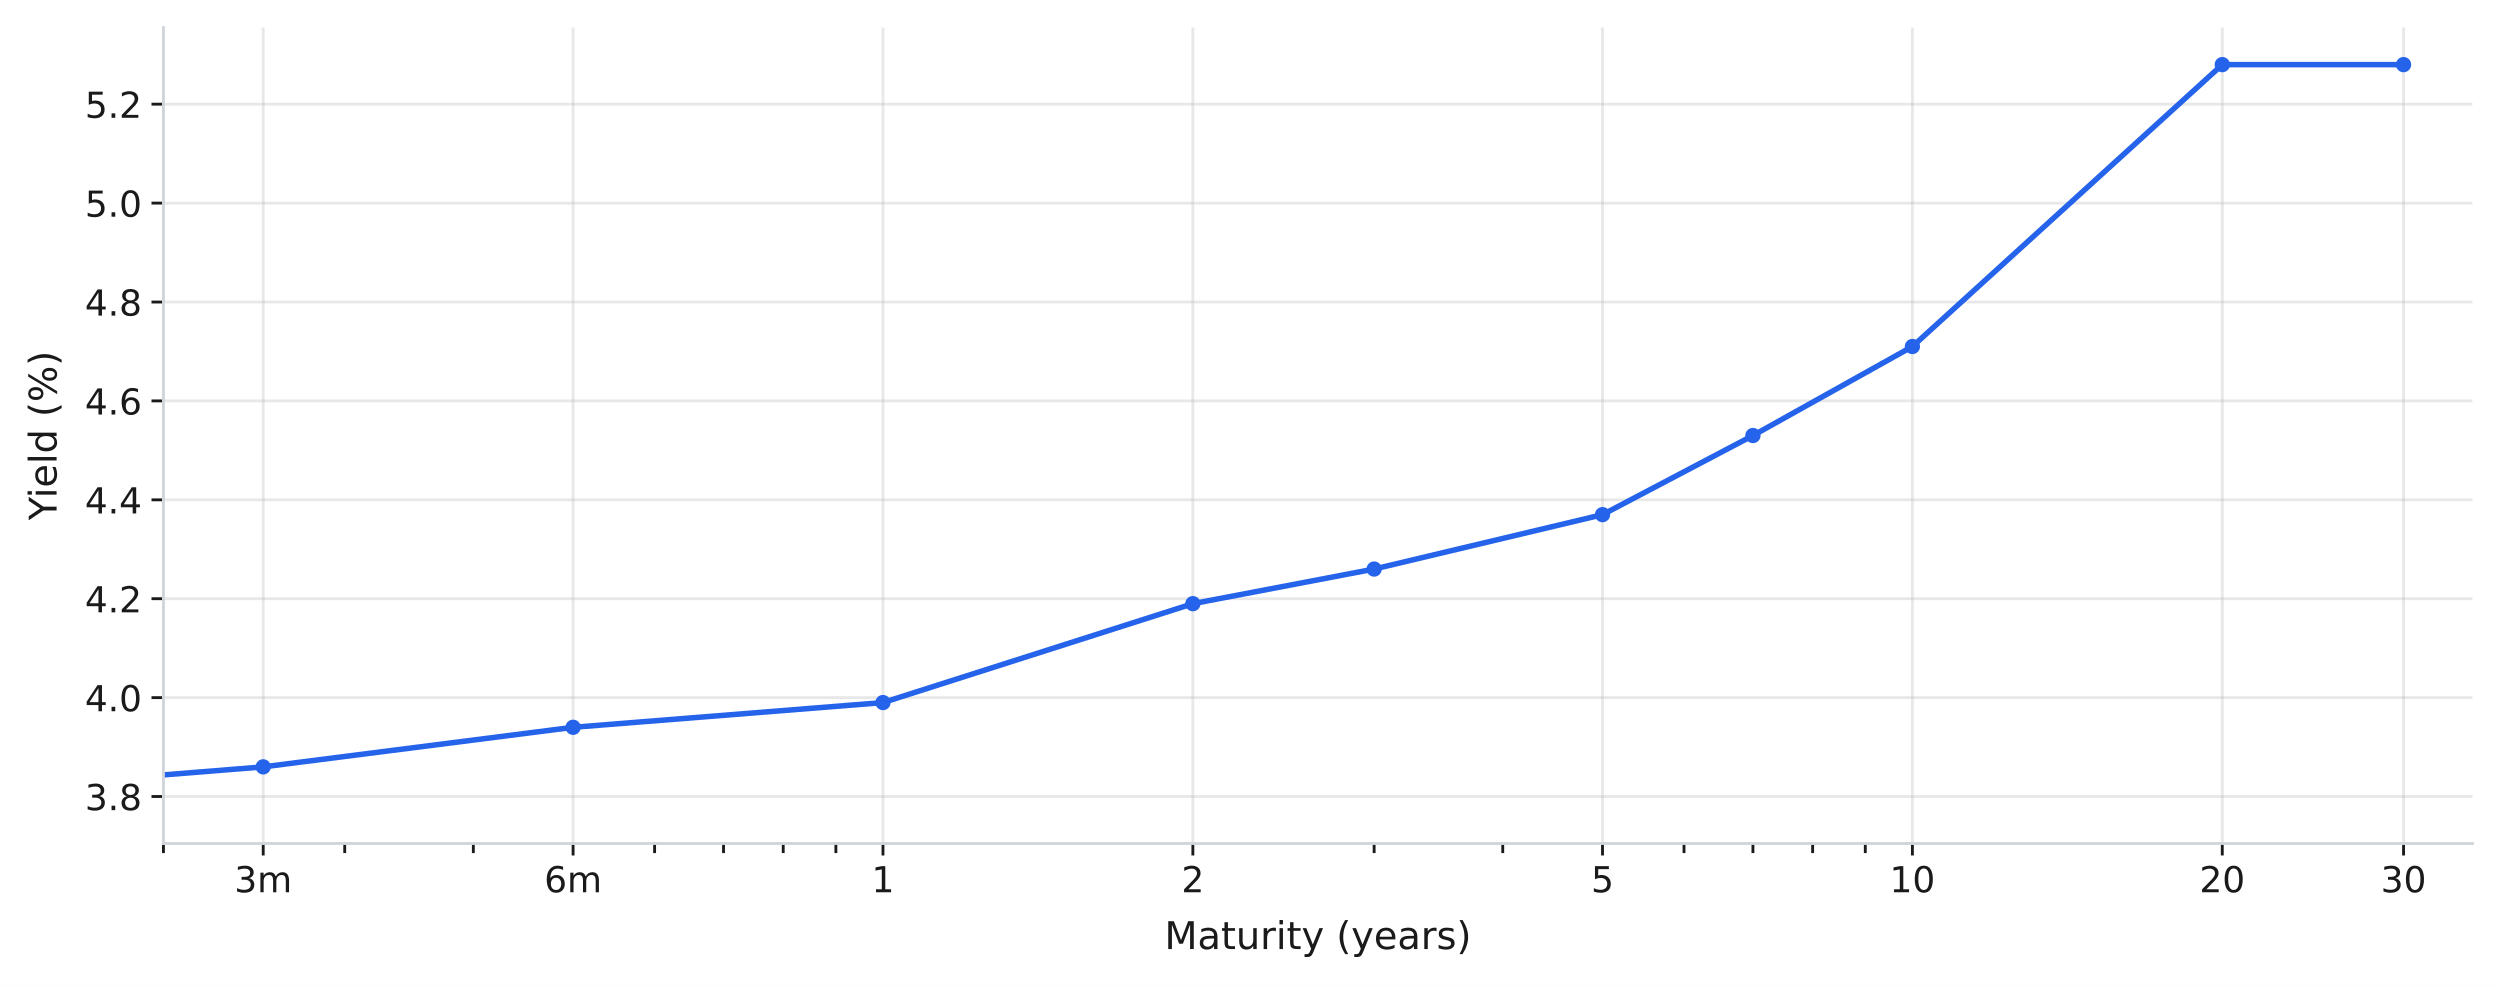
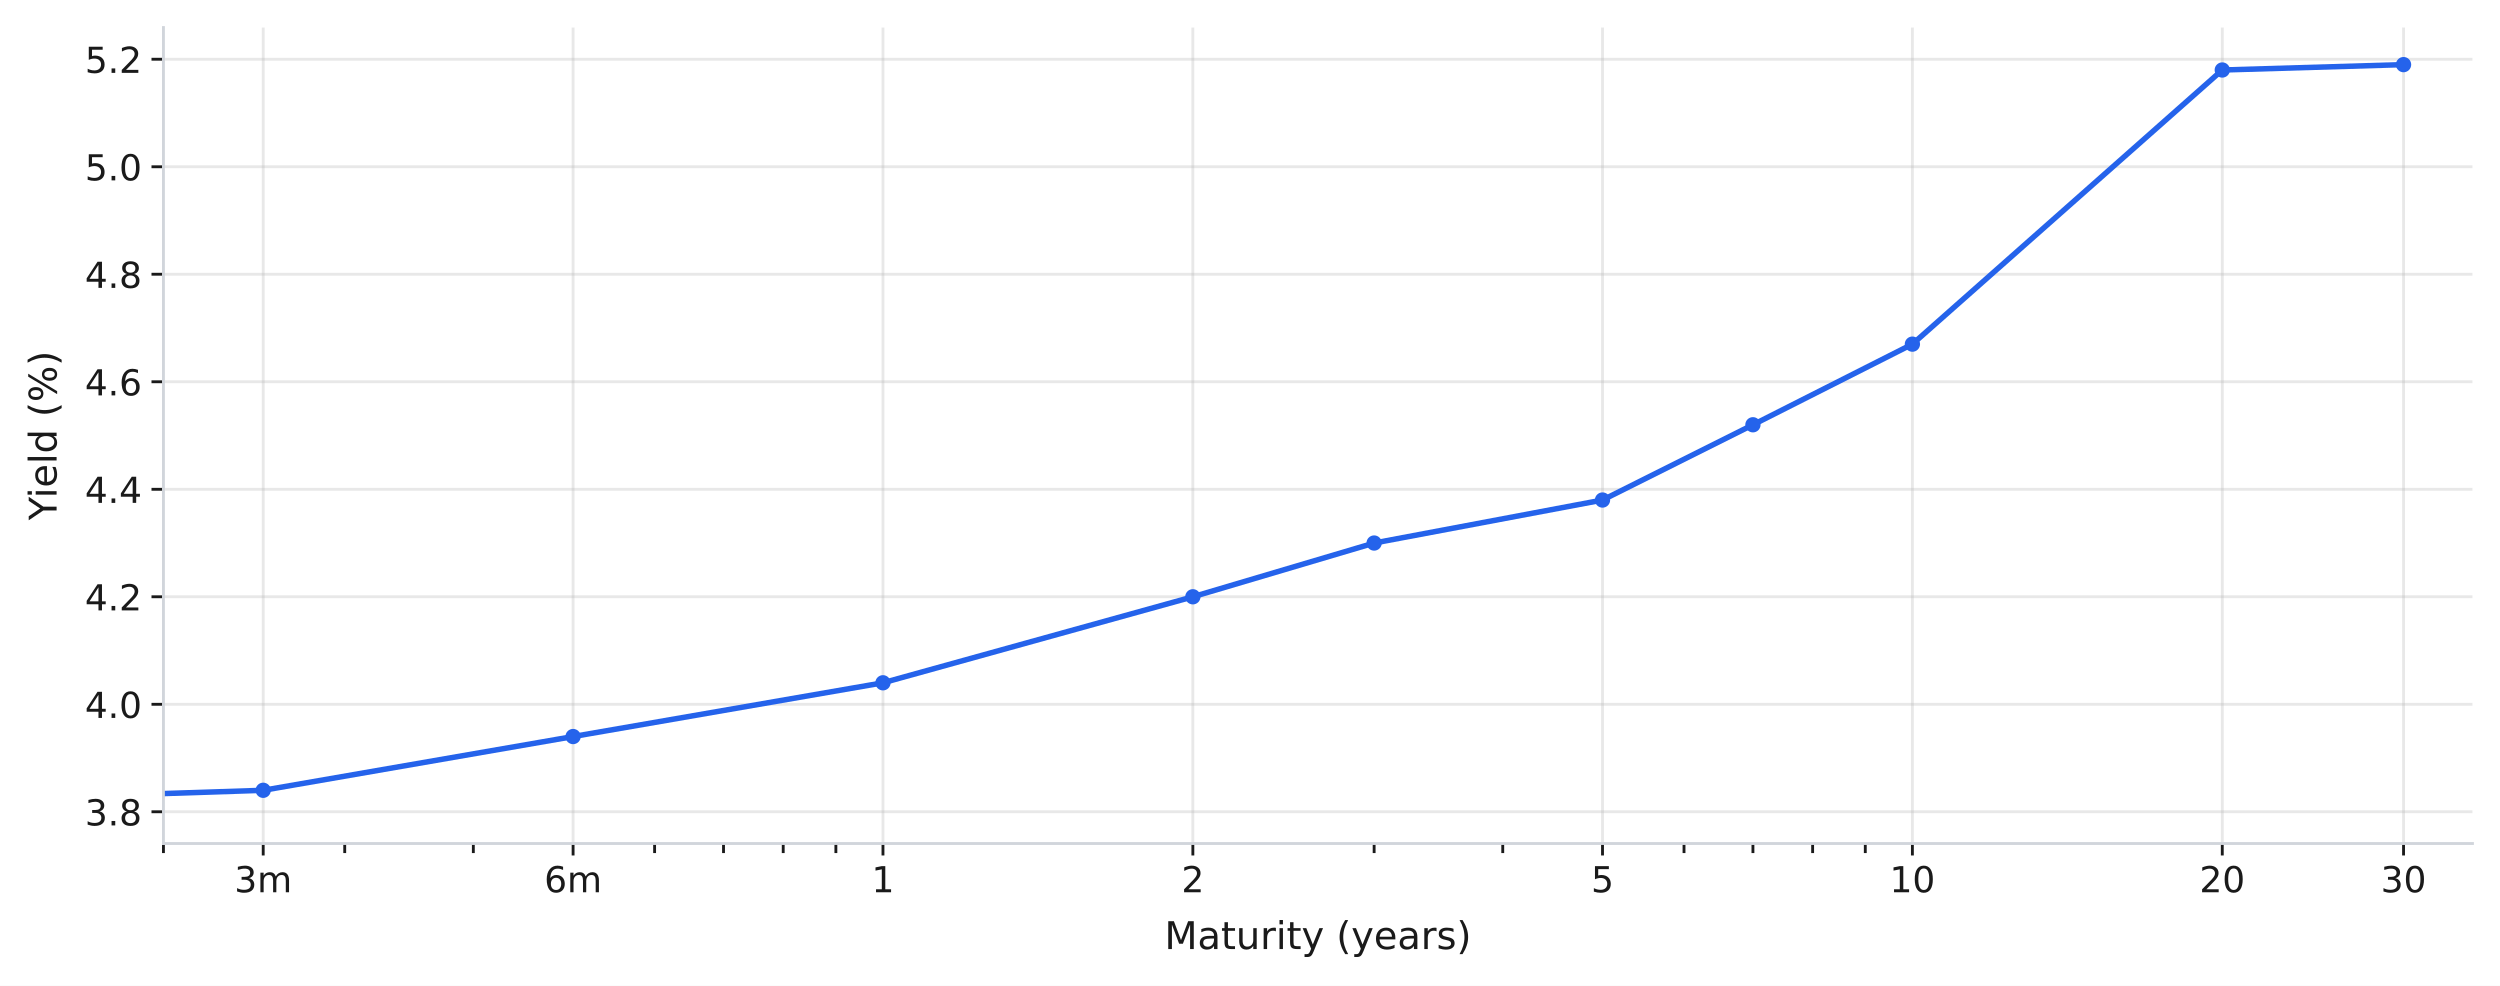
<svg xmlns="http://www.w3.org/2000/svg" xmlns:xlink="http://www.w3.org/1999/xlink" width="522.926pt" height="206.199pt" viewBox="0 0 522.926 206.199" version="1.1">
  <defs>
    <style type="text/css">*{stroke-linejoin: round; stroke-linecap: butt}</style>
  </defs>
  <g id="figure_1">
    <g id="patch_1">
      <path d="M 0 206.199  L 522.926 206.199  L 522.926 0  L 0 0  z " style="fill: #ffffff" />
    </g>
    <g id="axes_1">
      <g id="patch_2">
        <path d="M 34.188 176.438  L 517.166 176.438  L 517.166 5.76  L 34.188 5.76  z " style="fill: #ffffff" />
      </g>
      <g id="matplotlib.axis_1">
        <g id="xtick_1">
          <g id="line2d_1">
-             <path d="M 55.055 176.438  L 55.055 5.76  " clip-path="url(#p749caf8a1c)" style="fill: none; stroke: #b0b0b0; stroke-opacity: 0.3; stroke-width: 0.6; stroke-linecap: square" />
+             <path d="M 55.055 176.438  L 55.055 5.76  " clip-path="url(#p27bd9c1f1d)" style="fill: none; stroke: #b0b0b0; stroke-opacity: 0.3; stroke-width: 0.6; stroke-linecap: square" />
          </g>
          <g id="line2d_2">
            <defs>
-               <path id="m17a0928fdc" d="M 0 0  L 0 2.5  " style="stroke: #1a1a1a; stroke-width: 0.6" />
+               <path id="mdf5db1ceed" d="M 0 0  L 0 2.5  " style="stroke: #1a1a1a; stroke-width: 0.6" />
            </defs>
            <g>
-               <use xlink:href="#m17a0928fdc" x="55.055" y="176.438" style="fill: #1a1a1a; stroke: #1a1a1a; stroke-width: 0.6" />
+               <use xlink:href="#mdf5db1ceed" x="55.055" y="176.438" style="fill: #1a1a1a; stroke: #1a1a1a; stroke-width: 0.6" />
            </g>
          </g>
          <g id="text_1">
            <g style="fill: #1a1a1a" transform="translate(49.01627 186.6364) scale(0.075 -0.075)">
              <defs>
                <path id="DejaVuSans-16" d="M 2597 2516  Q 3050 2419 3304 2112  Q 3559 1806 3559 1356  Q 3559 666 3084 287  Q 2609 -91 1734 -91  Q 1441 -91 1130 -33  Q 819 25 488 141  L 488 750  Q 750 597 1062 519  Q 1375 441 1716 441  Q 2309 441 2620 675  Q 2931 909 2931 1356  Q 2931 1769 2642 2001  Q 2353 2234 1838 2234  L 1294 2234  L 1294 2753  L 1863 2753  Q 2328 2753 2575 2939  Q 2822 3125 2822 3475  Q 2822 3834 2567 4026  Q 2313 4219 1838 4219  Q 1578 4219 1281 4162  Q 984 4106 628 3988  L 628 4550  Q 988 4650 1302 4700  Q 1616 4750 1894 4750  Q 2613 4750 3031 4423  Q 3450 4097 3450 3541  Q 3450 3153 3228 2886  Q 3006 2619 2597 2516  z " transform="scale(0.015625)" />
                <path id="DejaVuSans-50" d="M 3328 2828  Q 3544 3216 3844 3400  Q 4144 3584 4550 3584  Q 5097 3584 5394 3201  Q 5691 2819 5691 2113  L 5691 0  L 5113 0  L 5113 2094  Q 5113 2597 4934 2840  Q 4756 3084 4391 3084  Q 3944 3084 3684 2787  Q 3425 2491 3425 1978  L 3425 0  L 2847 0  L 2847 2094  Q 2847 2600 2669 2842  Q 2491 3084 2119 3084  Q 1678 3084 1418 2786  Q 1159 2488 1159 1978  L 1159 0  L 581 0  L 581 3500  L 1159 3500  L 1159 2956  Q 1356 3278 1631 3431  Q 1906 3584 2284 3584  Q 2666 3584 2933 3390  Q 3200 3197 3328 2828  z " transform="scale(0.015625)" />
              </defs>
              <use xlink:href="#DejaVuSans-16" />
              <use xlink:href="#DejaVuSans-50" transform="translate(63.625 0)" />
            </g>
          </g>
        </g>
        <g id="xtick_2">
          <g id="line2d_3">
-             <path d="M 119.874 176.438  L 119.874 5.76  " clip-path="url(#p749caf8a1c)" style="fill: none; stroke: #b0b0b0; stroke-opacity: 0.3; stroke-width: 0.6; stroke-linecap: square" />
+             <path d="M 119.874 176.438  L 119.874 5.76  " clip-path="url(#p27bd9c1f1d)" style="fill: none; stroke: #b0b0b0; stroke-opacity: 0.3; stroke-width: 0.6; stroke-linecap: square" />
          </g>
          <g id="line2d_4">
            <g>
-               <use xlink:href="#m17a0928fdc" x="119.874" y="176.438" style="fill: #1a1a1a; stroke: #1a1a1a; stroke-width: 0.6" />
+               <use xlink:href="#mdf5db1ceed" x="119.874" y="176.438" style="fill: #1a1a1a; stroke: #1a1a1a; stroke-width: 0.6" />
            </g>
          </g>
          <g id="text_2">
            <g style="fill: #1a1a1a" transform="translate(113.835 186.6364) scale(0.075 -0.075)">
              <defs>
                <path id="DejaVuSans-19" d="M 2113 2584  Q 1688 2584 1439 2293  Q 1191 2003 1191 1497  Q 1191 994 1439 701  Q 1688 409 2113 409  Q 2538 409 2786 701  Q 3034 994 3034 1497  Q 3034 2003 2786 2293  Q 2538 2584 2113 2584  z M 3366 4563  L 3366 3988  Q 3128 4100 2886 4159  Q 2644 4219 2406 4219  Q 1781 4219 1451 3797  Q 1122 3375 1075 2522  Q 1259 2794 1537 2939  Q 1816 3084 2150 3084  Q 2853 3084 3261 2657  Q 3669 2231 3669 1497  Q 3669 778 3244 343  Q 2819 -91 2113 -91  Q 1303 -91 875 529  Q 447 1150 447 2328  Q 447 3434 972 4092  Q 1497 4750 2381 4750  Q 2619 4750 2861 4703  Q 3103 4656 3366 4563  z " transform="scale(0.015625)" />
              </defs>
              <use xlink:href="#DejaVuSans-19" />
              <use xlink:href="#DejaVuSans-50" transform="translate(63.625 0)" />
            </g>
          </g>
        </g>
        <g id="xtick_3">
          <g id="line2d_5">
-             <path d="M 184.692 176.438  L 184.692 5.76  " clip-path="url(#p749caf8a1c)" style="fill: none; stroke: #b0b0b0; stroke-opacity: 0.3; stroke-width: 0.6; stroke-linecap: square" />
+             <path d="M 184.692 176.438  L 184.692 5.76  " clip-path="url(#p27bd9c1f1d)" style="fill: none; stroke: #b0b0b0; stroke-opacity: 0.3; stroke-width: 0.6; stroke-linecap: square" />
          </g>
          <g id="line2d_6">
            <g>
-               <use xlink:href="#m17a0928fdc" x="184.692" y="176.438" style="fill: #1a1a1a; stroke: #1a1a1a; stroke-width: 0.6" />
+               <use xlink:href="#mdf5db1ceed" x="184.692" y="176.438" style="fill: #1a1a1a; stroke: #1a1a1a; stroke-width: 0.6" />
            </g>
          </g>
          <g id="text_3">
            <g style="fill: #1a1a1a" transform="translate(182.3065 186.6364) scale(0.075 -0.075)">
              <defs>
                <path id="DejaVuSans-14" d="M 794 531  L 1825 531  L 1825 4091  L 703 3866  L 703 4441  L 1819 4666  L 2450 4666  L 2450 531  L 3481 531  L 3481 0  L 794 0  L 794 531  z " transform="scale(0.015625)" />
              </defs>
              <use xlink:href="#DejaVuSans-14" />
            </g>
          </g>
        </g>
        <g id="xtick_4">
          <g id="line2d_7">
-             <path d="M 249.511 176.438  L 249.511 5.76  " clip-path="url(#p749caf8a1c)" style="fill: none; stroke: #b0b0b0; stroke-opacity: 0.3; stroke-width: 0.6; stroke-linecap: square" />
+             <path d="M 249.511 176.438  L 249.511 5.76  " clip-path="url(#p27bd9c1f1d)" style="fill: none; stroke: #b0b0b0; stroke-opacity: 0.3; stroke-width: 0.6; stroke-linecap: square" />
          </g>
          <g id="line2d_8">
            <g>
-               <use xlink:href="#m17a0928fdc" x="249.511" y="176.438" style="fill: #1a1a1a; stroke: #1a1a1a; stroke-width: 0.6" />
+               <use xlink:href="#mdf5db1ceed" x="249.511" y="176.438" style="fill: #1a1a1a; stroke: #1a1a1a; stroke-width: 0.6" />
            </g>
          </g>
          <g id="text_4">
            <g style="fill: #1a1a1a" transform="translate(247.1252 186.6364) scale(0.075 -0.075)">
              <defs>
                <path id="DejaVuSans-15" d="M 1228 531  L 3431 531  L 3431 0  L 469 0  L 469 531  Q 828 903 1448 1529  Q 2069 2156 2228 2338  Q 2531 2678 2651 2914  Q 2772 3150 2772 3378  Q 2772 3750 2511 3984  Q 2250 4219 1831 4219  Q 1534 4219 1204 4116  Q 875 4013 500 3803  L 500 4441  Q 881 4594 1212 4672  Q 1544 4750 1819 4750  Q 2544 4750 2975 4387  Q 3406 4025 3406 3419  Q 3406 3131 3298 2873  Q 3191 2616 2906 2266  Q 2828 2175 2409 1742  Q 1991 1309 1228 531  z " transform="scale(0.015625)" />
              </defs>
              <use xlink:href="#DejaVuSans-15" />
            </g>
          </g>
        </g>
        <g id="xtick_5">
          <g id="line2d_9">
-             <path d="M 335.197 176.438  L 335.197 5.76  " clip-path="url(#p749caf8a1c)" style="fill: none; stroke: #b0b0b0; stroke-opacity: 0.3; stroke-width: 0.6; stroke-linecap: square" />
+             <path d="M 335.197 176.438  L 335.197 5.76  " clip-path="url(#p27bd9c1f1d)" style="fill: none; stroke: #b0b0b0; stroke-opacity: 0.3; stroke-width: 0.6; stroke-linecap: square" />
          </g>
          <g id="line2d_10">
            <g>
-               <use xlink:href="#m17a0928fdc" x="335.197" y="176.438" style="fill: #1a1a1a; stroke: #1a1a1a; stroke-width: 0.6" />
+               <use xlink:href="#mdf5db1ceed" x="335.197" y="176.438" style="fill: #1a1a1a; stroke: #1a1a1a; stroke-width: 0.6" />
            </g>
          </g>
          <g id="text_5">
            <g style="fill: #1a1a1a" transform="translate(332.8109 186.6364) scale(0.075 -0.075)">
              <defs>
                <path id="DejaVuSans-18" d="M 691 4666  L 3169 4666  L 3169 4134  L 1269 4134  L 1269 2991  Q 1406 3038 1543 3061  Q 1681 3084 1819 3084  Q 2600 3084 3056 2656  Q 3513 2228 3513 1497  Q 3513 744 3044 326  Q 2575 -91 1722 -91  Q 1428 -91 1123 -41  Q 819 9 494 109  L 494 744  Q 775 591 1075 516  Q 1375 441 1709 441  Q 2250 441 2565 725  Q 2881 1009 2881 1497  Q 2881 1984 2565 2268  Q 2250 2553 1709 2553  Q 1456 2553 1204 2497  Q 953 2441 691 2322  L 691 4666  z " transform="scale(0.015625)" />
              </defs>
              <use xlink:href="#DejaVuSans-18" />
            </g>
          </g>
        </g>
        <g id="xtick_6">
          <g id="line2d_11">
-             <path d="M 400.016 176.438  L 400.016 5.76  " clip-path="url(#p749caf8a1c)" style="fill: none; stroke: #b0b0b0; stroke-opacity: 0.3; stroke-width: 0.6; stroke-linecap: square" />
+             <path d="M 400.016 176.438  L 400.016 5.76  " clip-path="url(#p27bd9c1f1d)" style="fill: none; stroke: #b0b0b0; stroke-opacity: 0.3; stroke-width: 0.6; stroke-linecap: square" />
          </g>
          <g id="line2d_12">
            <g>
-               <use xlink:href="#m17a0928fdc" x="400.016" y="176.438" style="fill: #1a1a1a; stroke: #1a1a1a; stroke-width: 0.6" />
+               <use xlink:href="#mdf5db1ceed" x="400.016" y="176.438" style="fill: #1a1a1a; stroke: #1a1a1a; stroke-width: 0.6" />
            </g>
          </g>
          <g id="text_6">
            <g style="fill: #1a1a1a" transform="translate(395.2437 186.6364) scale(0.075 -0.075)">
              <defs>
                <path id="DejaVuSans-13" d="M 2034 4250  Q 1547 4250 1301 3770  Q 1056 3291 1056 2328  Q 1056 1369 1301 889  Q 1547 409 2034 409  Q 2525 409 2770 889  Q 3016 1369 3016 2328  Q 3016 3291 2770 3770  Q 2525 4250 2034 4250  z M 2034 4750  Q 2819 4750 3233 4129  Q 3647 3509 3647 2328  Q 3647 1150 3233 529  Q 2819 -91 2034 -91  Q 1250 -91 836 529  Q 422 1150 422 2328  Q 422 3509 836 4129  Q 1250 4750 2034 4750  z " transform="scale(0.015625)" />
              </defs>
              <use xlink:href="#DejaVuSans-14" />
              <use xlink:href="#DejaVuSans-13" transform="translate(63.625 0)" />
            </g>
          </g>
        </g>
        <g id="xtick_7">
          <g id="line2d_13">
-             <path d="M 464.834 176.438  L 464.834 5.76  " clip-path="url(#p749caf8a1c)" style="fill: none; stroke: #b0b0b0; stroke-opacity: 0.3; stroke-width: 0.6; stroke-linecap: square" />
+             <path d="M 464.834 176.438  L 464.834 5.76  " clip-path="url(#p27bd9c1f1d)" style="fill: none; stroke: #b0b0b0; stroke-opacity: 0.3; stroke-width: 0.6; stroke-linecap: square" />
          </g>
          <g id="line2d_14">
            <g>
-               <use xlink:href="#m17a0928fdc" x="464.834" y="176.438" style="fill: #1a1a1a; stroke: #1a1a1a; stroke-width: 0.6" />
+               <use xlink:href="#mdf5db1ceed" x="464.834" y="176.438" style="fill: #1a1a1a; stroke: #1a1a1a; stroke-width: 0.6" />
            </g>
          </g>
          <g id="text_7">
            <g style="fill: #1a1a1a" transform="translate(460.0625 186.6364) scale(0.075 -0.075)">
              <use xlink:href="#DejaVuSans-15" />
              <use xlink:href="#DejaVuSans-13" transform="translate(63.625 0)" />
            </g>
          </g>
        </g>
        <g id="xtick_8">
          <g id="line2d_15">
-             <path d="M 502.751 176.438  L 502.751 5.76  " clip-path="url(#p749caf8a1c)" style="fill: none; stroke: #b0b0b0; stroke-opacity: 0.3; stroke-width: 0.6; stroke-linecap: square" />
+             <path d="M 502.751 176.438  L 502.751 5.76  " clip-path="url(#p27bd9c1f1d)" style="fill: none; stroke: #b0b0b0; stroke-opacity: 0.3; stroke-width: 0.6; stroke-linecap: square" />
          </g>
          <g id="line2d_16">
            <g>
-               <use xlink:href="#m17a0928fdc" x="502.751" y="176.438" style="fill: #1a1a1a; stroke: #1a1a1a; stroke-width: 0.6" />
+               <use xlink:href="#mdf5db1ceed" x="502.751" y="176.438" style="fill: #1a1a1a; stroke: #1a1a1a; stroke-width: 0.6" />
            </g>
          </g>
          <g id="text_8">
            <g style="fill: #1a1a1a" transform="translate(497.979 186.6364) scale(0.075 -0.075)">
              <use xlink:href="#DejaVuSans-16" />
              <use xlink:href="#DejaVuSans-13" transform="translate(63.625 0)" />
            </g>
          </g>
        </g>
        <g id="xtick_9">
          <g id="line2d_17">
            <defs>
-               <path id="mf9fda6454c" d="M 0 0  L 0 2  " style="stroke: #1a1a1a; stroke-width: 0.6" />
+               <path id="me70cdcf458" d="M 0 0  L 0 2  " style="stroke: #1a1a1a; stroke-width: 0.6" />
            </defs>
            <g>
-               <use xlink:href="#mf9fda6454c" x="34.188" y="176.438" style="fill: #1a1a1a; stroke: #1a1a1a; stroke-width: 0.6" />
+               <use xlink:href="#me70cdcf458" x="34.188" y="176.438" style="fill: #1a1a1a; stroke: #1a1a1a; stroke-width: 0.6" />
            </g>
          </g>
        </g>
        <g id="xtick_10">
          <g id="line2d_18">
            <g>
-               <use xlink:href="#mf9fda6454c" x="72.105" y="176.438" style="fill: #1a1a1a; stroke: #1a1a1a; stroke-width: 0.6" />
+               <use xlink:href="#me70cdcf458" x="72.105" y="176.438" style="fill: #1a1a1a; stroke: #1a1a1a; stroke-width: 0.6" />
            </g>
          </g>
        </g>
        <g id="xtick_11">
          <g id="line2d_19">
            <g>
-               <use xlink:href="#mf9fda6454c" x="99.007" y="176.438" style="fill: #1a1a1a; stroke: #1a1a1a; stroke-width: 0.6" />
+               <use xlink:href="#me70cdcf458" x="99.007" y="176.438" style="fill: #1a1a1a; stroke: #1a1a1a; stroke-width: 0.6" />
            </g>
          </g>
        </g>
        <g id="xtick_12">
          <g id="line2d_20">
            <g>
-               <use xlink:href="#mf9fda6454c" x="136.923" y="176.438" style="fill: #1a1a1a; stroke: #1a1a1a; stroke-width: 0.6" />
+               <use xlink:href="#me70cdcf458" x="136.923" y="176.438" style="fill: #1a1a1a; stroke: #1a1a1a; stroke-width: 0.6" />
            </g>
          </g>
        </g>
        <g id="xtick_13">
          <g id="line2d_21">
            <g>
-               <use xlink:href="#mf9fda6454c" x="151.338" y="176.438" style="fill: #1a1a1a; stroke: #1a1a1a; stroke-width: 0.6" />
+               <use xlink:href="#me70cdcf458" x="151.338" y="176.438" style="fill: #1a1a1a; stroke: #1a1a1a; stroke-width: 0.6" />
            </g>
          </g>
        </g>
        <g id="xtick_14">
          <g id="line2d_22">
            <g>
-               <use xlink:href="#mf9fda6454c" x="163.825" y="176.438" style="fill: #1a1a1a; stroke: #1a1a1a; stroke-width: 0.6" />
+               <use xlink:href="#me70cdcf458" x="163.825" y="176.438" style="fill: #1a1a1a; stroke: #1a1a1a; stroke-width: 0.6" />
            </g>
          </g>
        </g>
        <g id="xtick_15">
          <g id="line2d_23">
            <g>
-               <use xlink:href="#mf9fda6454c" x="174.84" y="176.438" style="fill: #1a1a1a; stroke: #1a1a1a; stroke-width: 0.6" />
+               <use xlink:href="#me70cdcf458" x="174.84" y="176.438" style="fill: #1a1a1a; stroke: #1a1a1a; stroke-width: 0.6" />
            </g>
          </g>
        </g>
        <g id="xtick_16">
          <g id="line2d_24">
            <g>
-               <use xlink:href="#mf9fda6454c" x="287.428" y="176.438" style="fill: #1a1a1a; stroke: #1a1a1a; stroke-width: 0.6" />
+               <use xlink:href="#me70cdcf458" x="287.428" y="176.438" style="fill: #1a1a1a; stroke: #1a1a1a; stroke-width: 0.6" />
            </g>
          </g>
        </g>
        <g id="xtick_17">
          <g id="line2d_25">
            <g>
-               <use xlink:href="#mf9fda6454c" x="314.33" y="176.438" style="fill: #1a1a1a; stroke: #1a1a1a; stroke-width: 0.6" />
+               <use xlink:href="#me70cdcf458" x="314.33" y="176.438" style="fill: #1a1a1a; stroke: #1a1a1a; stroke-width: 0.6" />
            </g>
          </g>
        </g>
        <g id="xtick_18">
          <g id="line2d_26">
            <g>
-               <use xlink:href="#mf9fda6454c" x="352.246" y="176.438" style="fill: #1a1a1a; stroke: #1a1a1a; stroke-width: 0.6" />
+               <use xlink:href="#me70cdcf458" x="352.246" y="176.438" style="fill: #1a1a1a; stroke: #1a1a1a; stroke-width: 0.6" />
            </g>
          </g>
        </g>
        <g id="xtick_19">
          <g id="line2d_27">
            <g>
-               <use xlink:href="#mf9fda6454c" x="366.662" y="176.438" style="fill: #1a1a1a; stroke: #1a1a1a; stroke-width: 0.6" />
+               <use xlink:href="#me70cdcf458" x="366.662" y="176.438" style="fill: #1a1a1a; stroke: #1a1a1a; stroke-width: 0.6" />
            </g>
          </g>
        </g>
        <g id="xtick_20">
          <g id="line2d_28">
            <g>
-               <use xlink:href="#mf9fda6454c" x="379.149" y="176.438" style="fill: #1a1a1a; stroke: #1a1a1a; stroke-width: 0.6" />
+               <use xlink:href="#me70cdcf458" x="379.149" y="176.438" style="fill: #1a1a1a; stroke: #1a1a1a; stroke-width: 0.6" />
            </g>
          </g>
        </g>
        <g id="xtick_21">
          <g id="line2d_29">
            <g>
-               <use xlink:href="#mf9fda6454c" x="390.163" y="176.438" style="fill: #1a1a1a; stroke: #1a1a1a; stroke-width: 0.6" />
+               <use xlink:href="#me70cdcf458" x="390.163" y="176.438" style="fill: #1a1a1a; stroke: #1a1a1a; stroke-width: 0.6" />
            </g>
          </g>
        </g>
        <g id="text_9">
          <g style="fill: #1a1a1a" transform="translate(243.5795 198.5169) scale(0.08 -0.08)">
            <defs>
              <path id="DejaVuSans-30" d="M 628 4666  L 1569 4666  L 2759 1491  L 3956 4666  L 4897 4666  L 4897 0  L 4281 0  L 4281 4097  L 3078 897  L 2444 897  L 1241 4097  L 1241 0  L 628 0  L 628 4666  z " transform="scale(0.015625)" />
              <path id="DejaVuSans-44" d="M 2194 1759  Q 1497 1759 1228 1600  Q 959 1441 959 1056  Q 959 750 1161 570  Q 1363 391 1709 391  Q 2188 391 2477 730  Q 2766 1069 2766 1631  L 2766 1759  L 2194 1759  z M 3341 1997  L 3341 0  L 2766 0  L 2766 531  Q 2569 213 2275 61  Q 1981 -91 1556 -91  Q 1019 -91 701 211  Q 384 513 384 1019  Q 384 1609 779 1909  Q 1175 2209 1959 2209  L 2766 2209  L 2766 2266  Q 2766 2663 2505 2880  Q 2244 3097 1772 3097  Q 1472 3097 1187 3025  Q 903 2953 641 2809  L 641 3341  Q 956 3463 1253 3523  Q 1550 3584 1831 3584  Q 2591 3584 2966 3190  Q 3341 2797 3341 1997  z " transform="scale(0.015625)" />
              <path id="DejaVuSans-57" d="M 1172 4494  L 1172 3500  L 2356 3500  L 2356 3053  L 1172 3053  L 1172 1153  Q 1172 725 1289 603  Q 1406 481 1766 481  L 2356 481  L 2356 0  L 1766 0  Q 1100 0 847 248  Q 594 497 594 1153  L 594 3053  L 172 3053  L 172 3500  L 594 3500  L 594 4494  L 1172 4494  z " transform="scale(0.015625)" />
              <path id="DejaVuSans-58" d="M 544 1381  L 544 3500  L 1119 3500  L 1119 1403  Q 1119 906 1312 657  Q 1506 409 1894 409  Q 2359 409 2629 706  Q 2900 1003 2900 1516  L 2900 3500  L 3475 3500  L 3475 0  L 2900 0  L 2900 538  Q 2691 219 2414 64  Q 2138 -91 1772 -91  Q 1169 -91 856 284  Q 544 659 544 1381  z M 1991 3584  L 1991 3584  z " transform="scale(0.015625)" />
              <path id="DejaVuSans-55" d="M 2631 2963  Q 2534 3019 2420 3045  Q 2306 3072 2169 3072  Q 1681 3072 1420 2755  Q 1159 2438 1159 1844  L 1159 0  L 581 0  L 581 3500  L 1159 3500  L 1159 2956  Q 1341 3275 1631 3429  Q 1922 3584 2338 3584  Q 2397 3584 2469 3576  Q 2541 3569 2628 3553  L 2631 2963  z " transform="scale(0.015625)" />
              <path id="DejaVuSans-4c" d="M 603 3500  L 1178 3500  L 1178 0  L 603 0  L 603 3500  z M 603 4863  L 1178 4863  L 1178 4134  L 603 4134  L 603 4863  z " transform="scale(0.015625)" />
              <path id="DejaVuSans-5c" d="M 2059 -325  Q 1816 -950 1584 -1140  Q 1353 -1331 966 -1331  L 506 -1331  L 506 -850  L 844 -850  Q 1081 -850 1212 -737  Q 1344 -625 1503 -206  L 1606 56  L 191 3500  L 800 3500  L 1894 763  L 2988 3500  L 3597 3500  L 2059 -325  z " transform="scale(0.015625)" />
              <path id="DejaVuSans-3" transform="scale(0.015625)" />
              <path id="DejaVuSans-b" d="M 1984 4856  Q 1566 4138 1362 3434  Q 1159 2731 1159 2009  Q 1159 1288 1364 580  Q 1569 -128 1984 -844  L 1484 -844  Q 1016 -109 783 600  Q 550 1309 550 2009  Q 550 2706 781 3412  Q 1013 4119 1484 4856  L 1984 4856  z " transform="scale(0.015625)" />
              <path id="DejaVuSans-48" d="M 3597 1894  L 3597 1613  L 953 1613  Q 991 1019 1311 708  Q 1631 397 2203 397  Q 2534 397 2845 478  Q 3156 559 3463 722  L 3463 178  Q 3153 47 2828 -22  Q 2503 -91 2169 -91  Q 1331 -91 842 396  Q 353 884 353 1716  Q 353 2575 817 3079  Q 1281 3584 2069 3584  Q 2775 3584 3186 3129  Q 3597 2675 3597 1894  z M 3022 2063  Q 3016 2534 2758 2815  Q 2500 3097 2075 3097  Q 1594 3097 1305 2825  Q 1016 2553 972 2059  L 3022 2063  z " transform="scale(0.015625)" />
              <path id="DejaVuSans-56" d="M 2834 3397  L 2834 2853  Q 2591 2978 2328 3040  Q 2066 3103 1784 3103  Q 1356 3103 1142 2972  Q 928 2841 928 2578  Q 928 2378 1081 2264  Q 1234 2150 1697 2047  L 1894 2003  Q 2506 1872 2764 1633  Q 3022 1394 3022 966  Q 3022 478 2636 193  Q 2250 -91 1575 -91  Q 1294 -91 989 -36  Q 684 19 347 128  L 347 722  Q 666 556 975 473  Q 1284 391 1588 391  Q 1994 391 2212 530  Q 2431 669 2431 922  Q 2431 1156 2273 1281  Q 2116 1406 1581 1522  L 1381 1569  Q 847 1681 609 1914  Q 372 2147 372 2553  Q 372 3047 722 3315  Q 1072 3584 1716 3584  Q 2034 3584 2315 3537  Q 2597 3491 2834 3397  z " transform="scale(0.015625)" />
              <path id="DejaVuSans-c" d="M 513 4856  L 1013 4856  Q 1481 4119 1714 3412  Q 1947 2706 1947 2009  Q 1947 1309 1714 600  Q 1481 -109 1013 -844  L 513 -844  Q 928 -128 1133 580  Q 1338 1288 1338 2009  Q 1338 2731 1133 3434  Q 928 4138 513 4856  z " transform="scale(0.015625)" />
            </defs>
            <use xlink:href="#DejaVuSans-30" />
            <use xlink:href="#DejaVuSans-44" transform="translate(86.28125 0)" />
            <use xlink:href="#DejaVuSans-57" transform="translate(147.5625 0)" />
            <use xlink:href="#DejaVuSans-58" transform="translate(186.7656 0)" />
            <use xlink:href="#DejaVuSans-55" transform="translate(250.1406 0)" />
            <use xlink:href="#DejaVuSans-4c" transform="translate(291.25 0)" />
            <use xlink:href="#DejaVuSans-57" transform="translate(319.0312 0)" />
            <use xlink:href="#DejaVuSans-5c" transform="translate(358.2344 0)" />
            <use xlink:href="#DejaVuSans-3" transform="translate(417.4219 0)" />
            <use xlink:href="#DejaVuSans-b" transform="translate(449.2031 0)" />
            <use xlink:href="#DejaVuSans-5c" transform="translate(488.2188 0)" />
            <use xlink:href="#DejaVuSans-48" transform="translate(547.4062 0)" />
            <use xlink:href="#DejaVuSans-44" transform="translate(608.9375 0)" />
            <use xlink:href="#DejaVuSans-55" transform="translate(670.2188 0)" />
            <use xlink:href="#DejaVuSans-56" transform="translate(711.3281 0)" />
            <use xlink:href="#DejaVuSans-c" transform="translate(763.4219 0)" />
          </g>
        </g>
      </g>
      <g id="matplotlib.axis_2">
        <g id="ytick_1">
          <g id="line2d_30">
-             <path d="M 34.188 166.611  L 517.166 166.611  " clip-path="url(#p749caf8a1c)" style="fill: none; stroke: #b0b0b0; stroke-opacity: 0.3; stroke-width: 0.6; stroke-linecap: square" />
+             <path d="M 34.188 169.804  L 517.166 169.804  " clip-path="url(#p27bd9c1f1d)" style="fill: none; stroke: #b0b0b0; stroke-opacity: 0.3; stroke-width: 0.6; stroke-linecap: square" />
          </g>
          <g id="line2d_31">
            <defs>
-               <path id="mf2f06cf478" d="M 0 0  L -2.5 0  " style="stroke: #1a1a1a; stroke-width: 0.6" />
+               <path id="m779dc0b653" d="M 0 0  L -2.5 0  " style="stroke: #1a1a1a; stroke-width: 0.6" />
            </defs>
            <g>
-               <use xlink:href="#mf2f06cf478" x="34.188" y="166.611" style="fill: #1a1a1a; stroke: #1a1a1a; stroke-width: 0.6" />
+               <use xlink:href="#m779dc0b653" x="34.188" y="169.804" style="fill: #1a1a1a; stroke: #1a1a1a; stroke-width: 0.6" />
            </g>
          </g>
          <g id="text_10">
-             <g style="fill: #1a1a1a" transform="translate(17.76063 169.4603) scale(0.075 -0.075)">
+             <g style="fill: #1a1a1a" transform="translate(17.76063 172.6535) scale(0.075 -0.075)">
              <defs>
                <path id="DejaVuSans-11" d="M 684 794  L 1344 794  L 1344 0  L 684 0  L 684 794  z " transform="scale(0.015625)" />
                <path id="DejaVuSans-1b" d="M 2034 2216  Q 1584 2216 1326 1975  Q 1069 1734 1069 1313  Q 1069 891 1326 650  Q 1584 409 2034 409  Q 2484 409 2743 651  Q 3003 894 3003 1313  Q 3003 1734 2745 1975  Q 2488 2216 2034 2216  z M 1403 2484  Q 997 2584 770 2862  Q 544 3141 544 3541  Q 544 4100 942 4425  Q 1341 4750 2034 4750  Q 2731 4750 3128 4425  Q 3525 4100 3525 3541  Q 3525 3141 3298 2862  Q 3072 2584 2669 2484  Q 3125 2378 3379 2068  Q 3634 1759 3634 1313  Q 3634 634 3220 271  Q 2806 -91 2034 -91  Q 1263 -91 848 271  Q 434 634 434 1313  Q 434 1759 690 2068  Q 947 2378 1403 2484  z M 1172 3481  Q 1172 3119 1398 2916  Q 1625 2713 2034 2713  Q 2441 2713 2670 2916  Q 2900 3119 2900 3481  Q 2900 3844 2670 4047  Q 2441 4250 2034 4250  Q 1625 4250 1398 4047  Q 1172 3844 1172 3481  z " transform="scale(0.015625)" />
              </defs>
              <use xlink:href="#DejaVuSans-16" />
              <use xlink:href="#DejaVuSans-11" transform="translate(63.625 0)" />
              <use xlink:href="#DejaVuSans-1b" transform="translate(95.40625 0)" />
            </g>
          </g>
        </g>
        <g id="ytick_2">
          <g id="line2d_32">
-             <path d="M 34.188 145.923  L 517.166 145.923  " clip-path="url(#p749caf8a1c)" style="fill: none; stroke: #b0b0b0; stroke-opacity: 0.3; stroke-width: 0.6; stroke-linecap: square" />
+             <path d="M 34.188 147.317  L 517.166 147.317  " clip-path="url(#p27bd9c1f1d)" style="fill: none; stroke: #b0b0b0; stroke-opacity: 0.3; stroke-width: 0.6; stroke-linecap: square" />
          </g>
          <g id="line2d_33">
            <g>
-               <use xlink:href="#mf2f06cf478" x="34.188" y="145.923" style="fill: #1a1a1a; stroke: #1a1a1a; stroke-width: 0.6" />
+               <use xlink:href="#m779dc0b653" x="34.188" y="147.317" style="fill: #1a1a1a; stroke: #1a1a1a; stroke-width: 0.6" />
            </g>
          </g>
          <g id="text_11">
-             <g style="fill: #1a1a1a" transform="translate(17.76063 148.7721) scale(0.075 -0.075)">
+             <g style="fill: #1a1a1a" transform="translate(17.76063 150.1663) scale(0.075 -0.075)">
              <defs>
                <path id="DejaVuSans-17" d="M 2419 4116  L 825 1625  L 2419 1625  L 2419 4116  z M 2253 4666  L 3047 4666  L 3047 1625  L 3713 1625  L 3713 1100  L 3047 1100  L 3047 0  L 2419 0  L 2419 1100  L 313 1100  L 313 1709  L 2253 4666  z " transform="scale(0.015625)" />
              </defs>
              <use xlink:href="#DejaVuSans-17" />
              <use xlink:href="#DejaVuSans-11" transform="translate(63.625 0)" />
              <use xlink:href="#DejaVuSans-13" transform="translate(95.40625 0)" />
            </g>
          </g>
        </g>
        <g id="ytick_3">
          <g id="line2d_34">
-             <path d="M 34.188 125.235  L 517.166 125.235  " clip-path="url(#p749caf8a1c)" style="fill: none; stroke: #b0b0b0; stroke-opacity: 0.3; stroke-width: 0.6; stroke-linecap: square" />
+             <path d="M 34.188 124.83  L 517.166 124.83  " clip-path="url(#p27bd9c1f1d)" style="fill: none; stroke: #b0b0b0; stroke-opacity: 0.3; stroke-width: 0.6; stroke-linecap: square" />
          </g>
          <g id="line2d_35">
            <g>
-               <use xlink:href="#mf2f06cf478" x="34.188" y="125.235" style="fill: #1a1a1a; stroke: #1a1a1a; stroke-width: 0.6" />
+               <use xlink:href="#m779dc0b653" x="34.188" y="124.83" style="fill: #1a1a1a; stroke: #1a1a1a; stroke-width: 0.6" />
            </g>
          </g>
          <g id="text_12">
-             <g style="fill: #1a1a1a" transform="translate(17.76063 128.0838) scale(0.075 -0.075)">
+             <g style="fill: #1a1a1a" transform="translate(17.76063 127.679) scale(0.075 -0.075)">
              <use xlink:href="#DejaVuSans-17" />
              <use xlink:href="#DejaVuSans-11" transform="translate(63.625 0)" />
              <use xlink:href="#DejaVuSans-15" transform="translate(95.40625 0)" />
            </g>
          </g>
        </g>
        <g id="ytick_4">
          <g id="line2d_36">
-             <path d="M 34.188 104.546  L 517.166 104.546  " clip-path="url(#p749caf8a1c)" style="fill: none; stroke: #b0b0b0; stroke-opacity: 0.3; stroke-width: 0.6; stroke-linecap: square" />
+             <path d="M 34.188 102.343  L 517.166 102.343  " clip-path="url(#p27bd9c1f1d)" style="fill: none; stroke: #b0b0b0; stroke-opacity: 0.3; stroke-width: 0.6; stroke-linecap: square" />
          </g>
          <g id="line2d_37">
            <g>
-               <use xlink:href="#mf2f06cf478" x="34.188" y="104.546" style="fill: #1a1a1a; stroke: #1a1a1a; stroke-width: 0.6" />
+               <use xlink:href="#m779dc0b653" x="34.188" y="102.343" style="fill: #1a1a1a; stroke: #1a1a1a; stroke-width: 0.6" />
            </g>
          </g>
          <g id="text_13">
-             <g style="fill: #1a1a1a" transform="translate(17.76063 107.3956) scale(0.075 -0.075)">
+             <g style="fill: #1a1a1a" transform="translate(17.76063 105.1918) scale(0.075 -0.075)">
              <use xlink:href="#DejaVuSans-17" />
              <use xlink:href="#DejaVuSans-11" transform="translate(63.625 0)" />
              <use xlink:href="#DejaVuSans-17" transform="translate(95.40625 0)" />
            </g>
          </g>
        </g>
        <g id="ytick_5">
          <g id="line2d_38">
-             <path d="M 34.188 83.858  L 517.166 83.858  " clip-path="url(#p749caf8a1c)" style="fill: none; stroke: #b0b0b0; stroke-opacity: 0.3; stroke-width: 0.6; stroke-linecap: square" />
+             <path d="M 34.188 79.855  L 517.166 79.855  " clip-path="url(#p27bd9c1f1d)" style="fill: none; stroke: #b0b0b0; stroke-opacity: 0.3; stroke-width: 0.6; stroke-linecap: square" />
          </g>
          <g id="line2d_39">
            <g>
-               <use xlink:href="#mf2f06cf478" x="34.188" y="83.858" style="fill: #1a1a1a; stroke: #1a1a1a; stroke-width: 0.6" />
+               <use xlink:href="#m779dc0b653" x="34.188" y="79.855" style="fill: #1a1a1a; stroke: #1a1a1a; stroke-width: 0.6" />
            </g>
          </g>
          <g id="text_14">
-             <g style="fill: #1a1a1a" transform="translate(17.76063 86.70729) scale(0.075 -0.075)">
+             <g style="fill: #1a1a1a" transform="translate(17.76063 82.70457) scale(0.075 -0.075)">
              <use xlink:href="#DejaVuSans-17" />
              <use xlink:href="#DejaVuSans-11" transform="translate(63.625 0)" />
              <use xlink:href="#DejaVuSans-19" transform="translate(95.40625 0)" />
            </g>
          </g>
        </g>
        <g id="ytick_6">
          <g id="line2d_40">
-             <path d="M 34.188 63.17  L 517.166 63.17  " clip-path="url(#p749caf8a1c)" style="fill: none; stroke: #b0b0b0; stroke-opacity: 0.3; stroke-width: 0.6; stroke-linecap: square" />
+             <path d="M 34.188 57.368  L 517.166 57.368  " clip-path="url(#p27bd9c1f1d)" style="fill: none; stroke: #b0b0b0; stroke-opacity: 0.3; stroke-width: 0.6; stroke-linecap: square" />
          </g>
          <g id="line2d_41">
            <g>
-               <use xlink:href="#mf2f06cf478" x="34.188" y="63.17" style="fill: #1a1a1a; stroke: #1a1a1a; stroke-width: 0.6" />
+               <use xlink:href="#m779dc0b653" x="34.188" y="57.368" style="fill: #1a1a1a; stroke: #1a1a1a; stroke-width: 0.6" />
            </g>
          </g>
          <g id="text_15">
-             <g style="fill: #1a1a1a" transform="translate(17.76063 66.01904) scale(0.075 -0.075)">
+             <g style="fill: #1a1a1a" transform="translate(17.76063 60.21733) scale(0.075 -0.075)">
              <use xlink:href="#DejaVuSans-17" />
              <use xlink:href="#DejaVuSans-11" transform="translate(63.625 0)" />
              <use xlink:href="#DejaVuSans-1b" transform="translate(95.40625 0)" />
            </g>
          </g>
        </g>
        <g id="ytick_7">
          <g id="line2d_42">
-             <path d="M 34.188 42.482  L 517.166 42.482  " clip-path="url(#p749caf8a1c)" style="fill: none; stroke: #b0b0b0; stroke-opacity: 0.3; stroke-width: 0.6; stroke-linecap: square" />
+             <path d="M 34.188 34.881  L 517.166 34.881  " clip-path="url(#p27bd9c1f1d)" style="fill: none; stroke: #b0b0b0; stroke-opacity: 0.3; stroke-width: 0.6; stroke-linecap: square" />
          </g>
          <g id="line2d_43">
            <g>
-               <use xlink:href="#mf2f06cf478" x="34.188" y="42.482" style="fill: #1a1a1a; stroke: #1a1a1a; stroke-width: 0.6" />
+               <use xlink:href="#m779dc0b653" x="34.188" y="34.881" style="fill: #1a1a1a; stroke: #1a1a1a; stroke-width: 0.6" />
            </g>
          </g>
          <g id="text_16">
-             <g style="fill: #1a1a1a" transform="translate(17.76063 45.33078) scale(0.075 -0.075)">
+             <g style="fill: #1a1a1a" transform="translate(17.76063 37.73009) scale(0.075 -0.075)">
              <use xlink:href="#DejaVuSans-18" />
              <use xlink:href="#DejaVuSans-11" transform="translate(63.625 0)" />
              <use xlink:href="#DejaVuSans-13" transform="translate(95.40625 0)" />
            </g>
          </g>
        </g>
        <g id="ytick_8">
          <g id="line2d_44">
-             <path d="M 34.188 21.793  L 517.166 21.793  " clip-path="url(#p749caf8a1c)" style="fill: none; stroke: #b0b0b0; stroke-opacity: 0.3; stroke-width: 0.6; stroke-linecap: square" />
+             <path d="M 34.188 12.394  L 517.166 12.394  " clip-path="url(#p27bd9c1f1d)" style="fill: none; stroke: #b0b0b0; stroke-opacity: 0.3; stroke-width: 0.6; stroke-linecap: square" />
          </g>
          <g id="line2d_45">
            <g>
-               <use xlink:href="#mf2f06cf478" x="34.188" y="21.793" style="fill: #1a1a1a; stroke: #1a1a1a; stroke-width: 0.6" />
+               <use xlink:href="#m779dc0b653" x="34.188" y="12.394" style="fill: #1a1a1a; stroke: #1a1a1a; stroke-width: 0.6" />
            </g>
          </g>
          <g id="text_17">
-             <g style="fill: #1a1a1a" transform="translate(17.76063 24.64252) scale(0.075 -0.075)">
+             <g style="fill: #1a1a1a" transform="translate(17.76063 15.24286) scale(0.075 -0.075)">
              <use xlink:href="#DejaVuSans-18" />
              <use xlink:href="#DejaVuSans-11" transform="translate(63.625 0)" />
              <use xlink:href="#DejaVuSans-15" transform="translate(95.40625 0)" />
            </g>
          </g>
        </g>
        <g id="text_18">
          <g style="fill: #1a1a1a" transform="translate(11.83875 108.8159) rotate(-90) scale(0.08 -0.08)">
            <defs>
              <path id="DejaVuSans-3c" d="M -13 4666  L 666 4666  L 1959 2747  L 3244 4666  L 3922 4666  L 2272 2222  L 2272 0  L 1638 0  L 1638 2222  L -13 4666  z " transform="scale(0.015625)" />
              <path id="DejaVuSans-4f" d="M 603 4863  L 1178 4863  L 1178 0  L 603 0  L 603 4863  z " transform="scale(0.015625)" />
              <path id="DejaVuSans-47" d="M 2906 2969  L 2906 4863  L 3481 4863  L 3481 0  L 2906 0  L 2906 525  Q 2725 213 2448 61  Q 2172 -91 1784 -91  Q 1150 -91 751 415  Q 353 922 353 1747  Q 353 2572 751 3078  Q 1150 3584 1784 3584  Q 2172 3584 2448 3432  Q 2725 3281 2906 2969  z M 947 1747  Q 947 1113 1208 752  Q 1469 391 1925 391  Q 2381 391 2643 752  Q 2906 1113 2906 1747  Q 2906 2381 2643 2742  Q 2381 3103 1925 3103  Q 1469 3103 1208 2742  Q 947 2381 947 1747  z " transform="scale(0.015625)" />
              <path id="DejaVuSans-8" d="M 4653 2053  Q 4381 2053 4226 1822  Q 4072 1591 4072 1178  Q 4072 772 4226 539  Q 4381 306 4653 306  Q 4919 306 5073 539  Q 5228 772 5228 1178  Q 5228 1588 5073 1820  Q 4919 2053 4653 2053  z M 4653 2450  Q 5147 2450 5437 2106  Q 5728 1763 5728 1178  Q 5728 594 5436 251  Q 5144 -91 4653 -91  Q 4153 -91 3862 251  Q 3572 594 3572 1178  Q 3572 1766 3864 2108  Q 4156 2450 4653 2450  z M 1428 4353  Q 1159 4353 1004 4120  Q 850 3888 850 3481  Q 850 3069 1003 2837  Q 1156 2606 1428 2606  Q 1700 2606 1854 2837  Q 2009 3069 2009 3481  Q 2009 3884 1853 4118  Q 1697 4353 1428 4353  z M 4250 4750  L 4750 4750  L 1831 -91  L 1331 -91  L 4250 4750  z M 1428 4750  Q 1922 4750 2215 4408  Q 2509 4066 2509 3481  Q 2509 2891 2217 2550  Q 1925 2209 1428 2209  Q 931 2209 642 2551  Q 353 2894 353 3481  Q 353 4063 643 4406  Q 934 4750 1428 4750  z " transform="scale(0.015625)" />
            </defs>
            <use xlink:href="#DejaVuSans-3c" />
            <use xlink:href="#DejaVuSans-4c" transform="translate(57.51562 0)" />
            <use xlink:href="#DejaVuSans-48" transform="translate(85.29688 0)" />
            <use xlink:href="#DejaVuSans-4f" transform="translate(146.8281 0)" />
            <use xlink:href="#DejaVuSans-47" transform="translate(174.6094 0)" />
            <use xlink:href="#DejaVuSans-3" transform="translate(238.0938 0)" />
            <use xlink:href="#DejaVuSans-b" transform="translate(269.875 0)" />
            <use xlink:href="#DejaVuSans-8" transform="translate(308.8906 0)" />
            <use xlink:href="#DejaVuSans-c" transform="translate(403.9062 0)" />
          </g>
        </g>
      </g>
      <g id="line2d_46">
-         <path d="M -1 164.92  L 55.055 160.405  L 119.874 152.129  L 184.692 146.957  L 249.511 126.269  L 287.428 119.028  L 335.197 107.65  L 366.662 91.099  L 400.016 72.48  L 464.834 13.518  L 502.751 13.518  " clip-path="url(#p749caf8a1c)" style="fill: none; stroke: #2563eb; stroke-width: 1.15; stroke-linecap: square" />
+         <path d="M -1 167.147  L 55.055 165.307  L 119.874 154.063  L 184.692 142.82  L 249.511 124.83  L 287.428 113.586  L 335.197 104.591  L 366.662 88.85  L 400.016 71.985  L 464.834 14.642  L 502.751 13.518  " clip-path="url(#p27bd9c1f1d)" style="fill: none; stroke: #2563eb; stroke-width: 1.15; stroke-linecap: square" />
        <defs>
-           <path id="m7eb5fa19f5" d="M 0 1.6  C 0.424 1.6 0.831 1.431 1.131 1.131  C 1.431 0.831 1.6 0.424 1.6 0  C 1.6 -0.424 1.431 -0.831 1.131 -1.131  C 0.831 -1.431 0.424 -1.6 0 -1.6  C -0.424 -1.6 -0.831 -1.431 -1.131 -1.131  C -1.431 -0.831 -1.6 -0.424 -1.6 0  C -1.6 0.424 -1.431 0.831 -1.131 1.131  C -0.831 1.431 -0.424 1.6 0 1.6  z " />
+           <path id="m0e6db84c04" d="M 0 1.6  C 0.424 1.6 0.831 1.431 1.131 1.131  C 1.431 0.831 1.6 0.424 1.6 0  C 1.6 -0.424 1.431 -0.831 1.131 -1.131  C 0.831 -1.431 0.424 -1.6 0 -1.6  C -0.424 -1.6 -0.831 -1.431 -1.131 -1.131  C -1.431 -0.831 -1.6 -0.424 -1.6 0  C -1.6 0.424 -1.431 0.831 -1.131 1.131  C -0.831 1.431 -0.424 1.6 0 1.6  z " />
        </defs>
-         <g clip-path="url(#p749caf8a1c)">
-           <use xlink:href="#m7eb5fa19f5" x="-1" y="164.92" style="fill: #2563eb" />
-           <use xlink:href="#m7eb5fa19f5" x="55.055" y="160.405" style="fill: #2563eb" />
-           <use xlink:href="#m7eb5fa19f5" x="119.874" y="152.129" style="fill: #2563eb" />
-           <use xlink:href="#m7eb5fa19f5" x="184.692" y="146.957" style="fill: #2563eb" />
-           <use xlink:href="#m7eb5fa19f5" x="249.511" y="126.269" style="fill: #2563eb" />
-           <use xlink:href="#m7eb5fa19f5" x="287.428" y="119.028" style="fill: #2563eb" />
-           <use xlink:href="#m7eb5fa19f5" x="335.197" y="107.65" style="fill: #2563eb" />
-           <use xlink:href="#m7eb5fa19f5" x="366.662" y="91.099" style="fill: #2563eb" />
-           <use xlink:href="#m7eb5fa19f5" x="400.016" y="72.48" style="fill: #2563eb" />
-           <use xlink:href="#m7eb5fa19f5" x="464.834" y="13.518" style="fill: #2563eb" />
-           <use xlink:href="#m7eb5fa19f5" x="502.751" y="13.518" style="fill: #2563eb" />
+         <g clip-path="url(#p27bd9c1f1d)">
+           <use xlink:href="#m0e6db84c04" x="-1" y="167.147" style="fill: #2563eb" />
+           <use xlink:href="#m0e6db84c04" x="55.055" y="165.307" style="fill: #2563eb" />
+           <use xlink:href="#m0e6db84c04" x="119.874" y="154.063" style="fill: #2563eb" />
+           <use xlink:href="#m0e6db84c04" x="184.692" y="142.82" style="fill: #2563eb" />
+           <use xlink:href="#m0e6db84c04" x="249.511" y="124.83" style="fill: #2563eb" />
+           <use xlink:href="#m0e6db84c04" x="287.428" y="113.586" style="fill: #2563eb" />
+           <use xlink:href="#m0e6db84c04" x="335.197" y="104.591" style="fill: #2563eb" />
+           <use xlink:href="#m0e6db84c04" x="366.662" y="88.85" style="fill: #2563eb" />
+           <use xlink:href="#m0e6db84c04" x="400.016" y="71.985" style="fill: #2563eb" />
+           <use xlink:href="#m0e6db84c04" x="464.834" y="14.642" style="fill: #2563eb" />
+           <use xlink:href="#m0e6db84c04" x="502.751" y="13.518" style="fill: #2563eb" />
        </g>
      </g>
      <g id="patch_3">
        <path d="M 34.188 176.438  L 34.188 5.76  " style="fill: none; stroke: #d1d5db; stroke-width: 0.6; stroke-linejoin: miter; stroke-linecap: square" />
      </g>
      <g id="patch_4">
        <path d="M 34.188 176.438  L 517.166 176.438  " style="fill: none; stroke: #d1d5db; stroke-width: 0.6; stroke-linejoin: miter; stroke-linecap: square" />
      </g>
    </g>
  </g>
  <defs>
-     <clipPath id="p749caf8a1c">
+     <clipPath id="p27bd9c1f1d">
      <rect x="34.188" y="5.76" width="482.978" height="170.678" />
    </clipPath>
  </defs>
</svg>
